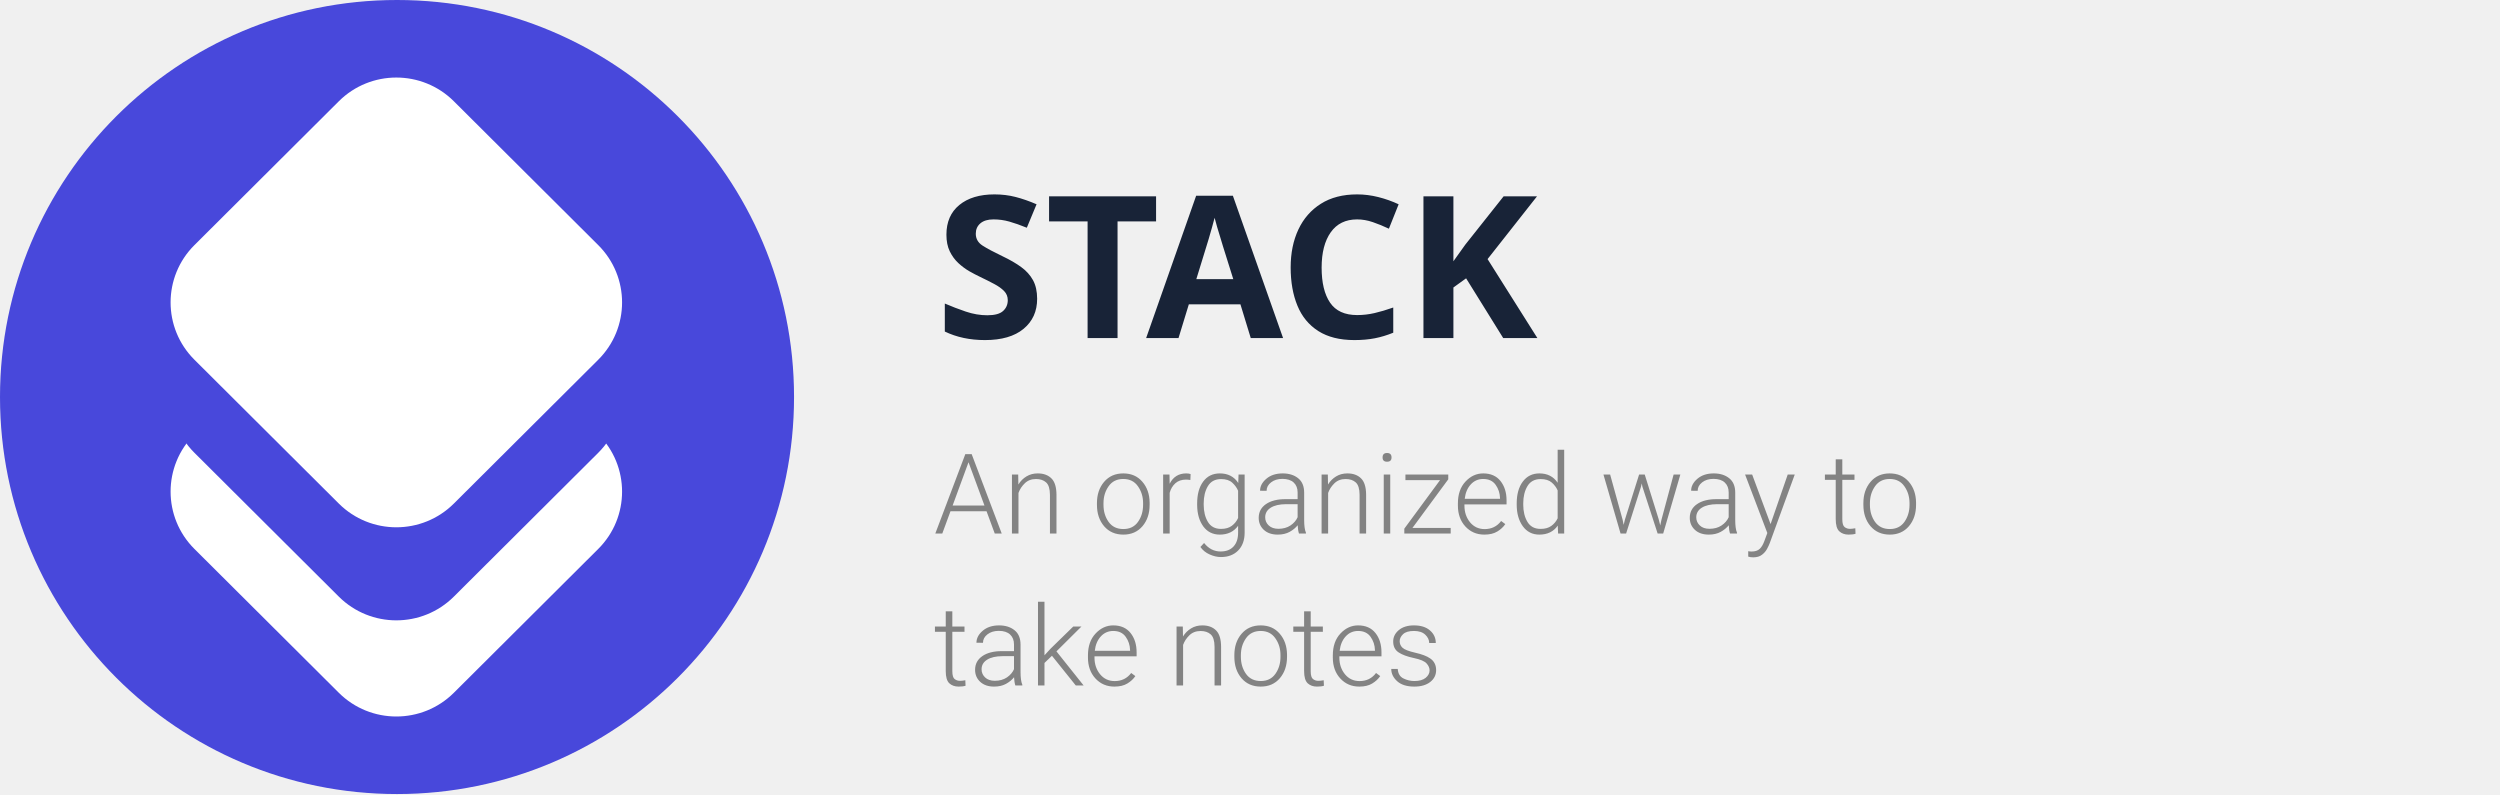
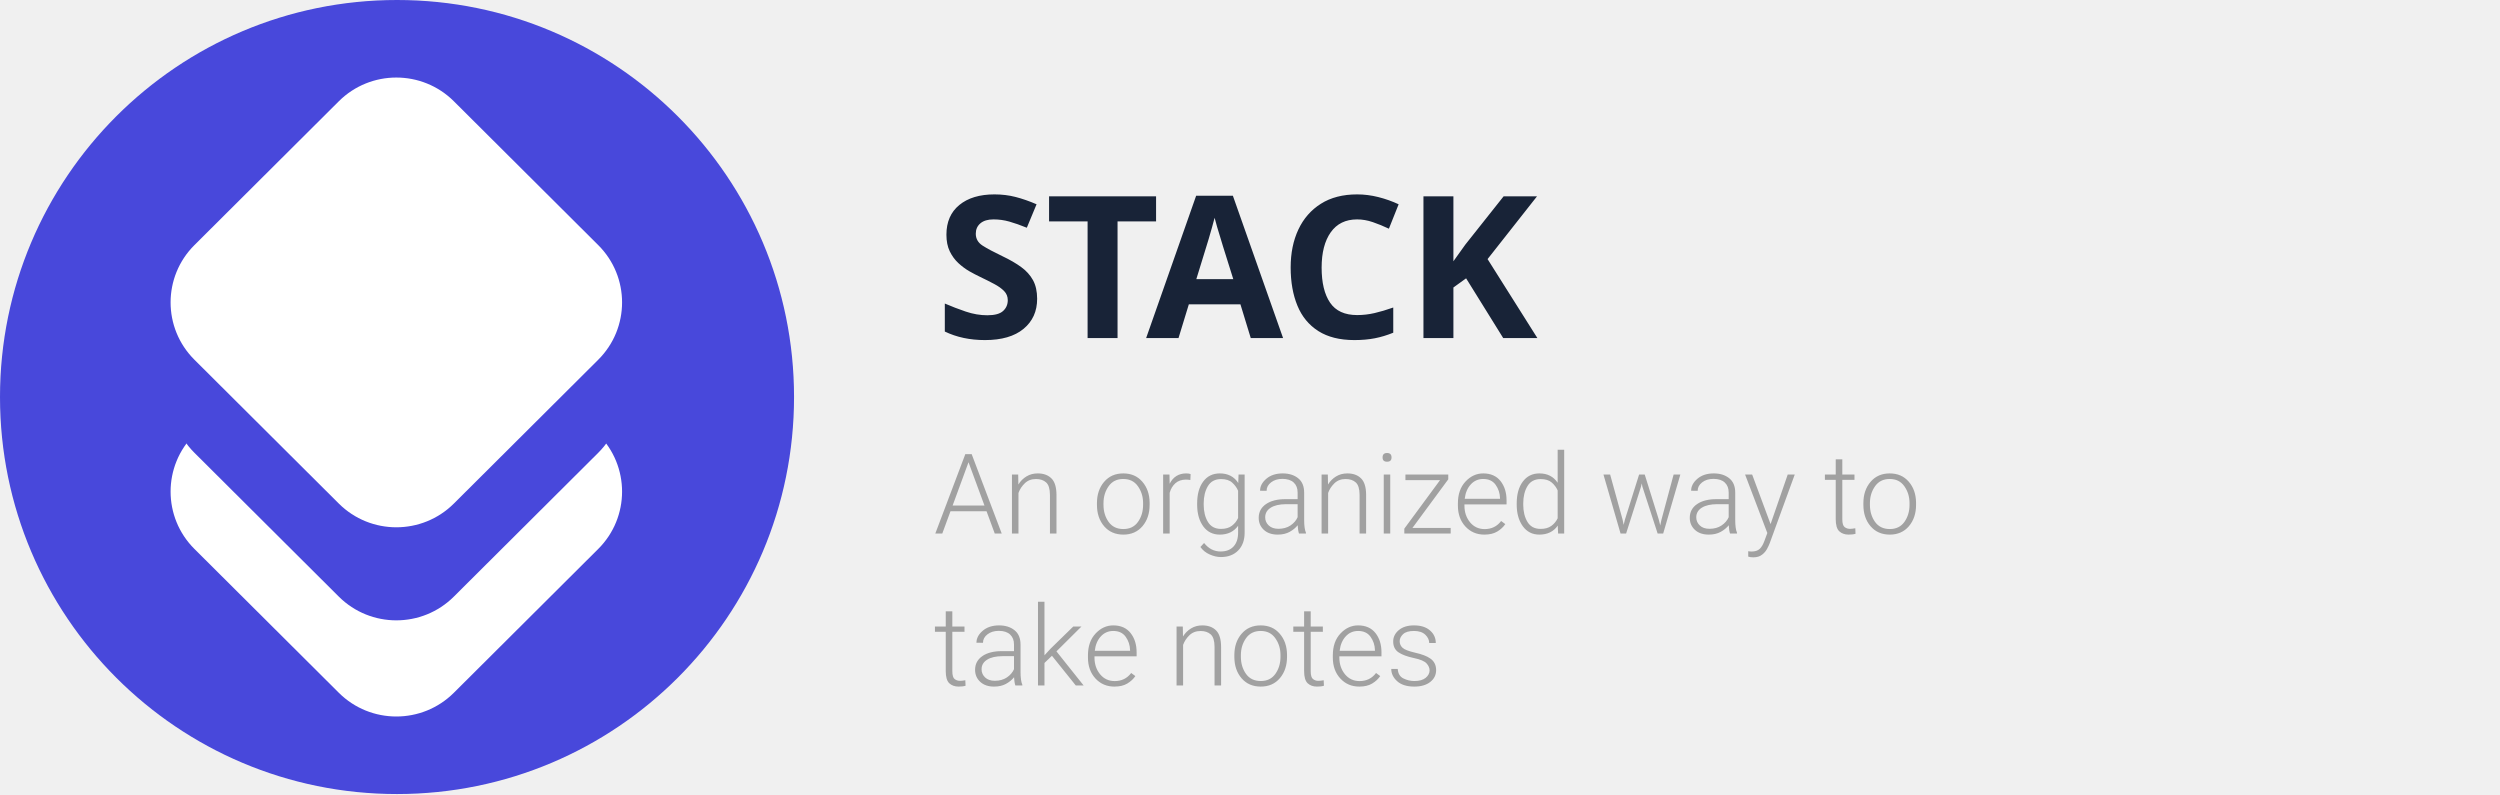
<svg xmlns="http://www.w3.org/2000/svg" width="806px" height="256px" viewBox="0 0 806 256" version="1.1">
  <defs />
  <g id="logo_final" stroke="none" stroke-width="1" fill="none" fill-rule="evenodd">
    <g id="logo_x256_github">
      <circle id="bg" fill="#4848DB" cx="128" cy="128" r="128" />
      <text id="STACK" font-family="Rubik-Bold, Rubik" font-size="64" font-weight="bold" fill-opacity="0.897" fill="#000D23">
        <tspan x="301.672" y="109">STACK</tspan>
      </text>
-       <text id="An-organized-way-to" font-family="Roboto-Light, Roboto" font-size="36" font-weight="300" line-spacing="19" fill-opacity="0.897" fill="#777777">
+       <text id="An-organized-way-to" font-family="Roboto-Light, Roboto" font-size="36" font-weight="300" line-spacing="19" fill-opacity="0.897" fill="#999999">
        <tspan x="301" y="172">An organized way to </tspan>
        <tspan x="301" y="221">take notes</tspan>
      </text>
      <g id="Group" transform="translate(55, 25)">
        <path d="M91.325,68.653 L137.873,115.024 C148.117,125.228 148.117,141.772 137.873,151.976 L91.325,198.347 C81.082,208.551 64.474,208.551 54.231,198.347 L7.682,151.976 C-2.561,141.772 -2.561,125.228 7.682,115.024 L54.231,68.653 C64.474,58.449 81.082,58.449 91.325,68.653 Z" id="Rectangle-2" fill="#FFFFFF" />
        <path d="M91.325,37.653 L137.873,84.024 C148.117,94.228 148.117,110.772 137.873,120.976 L91.325,167.347 C81.082,177.551 64.474,177.551 54.231,167.347 L7.682,120.976 C-2.561,110.772 -2.561,94.228 7.682,84.024 L54.231,37.653 C64.474,27.449 81.082,27.449 91.325,37.653 Z" id="Rectangle-2" fill="#4848DB" />
        <path d="M91.325,7.653 L137.873,54.024 C148.117,64.228 148.117,80.772 137.873,90.976 L91.325,137.347 C81.082,147.551 64.474,147.551 54.231,137.347 L7.682,90.976 C-2.561,80.772 -2.561,64.228 7.682,54.024 L54.231,7.653 C64.474,-2.551 81.082,-2.551 91.325,7.653 Z" id="Rectangle-2" fill="#FFFFFF" />
      </g>
    </g>
  </g>
</svg>
